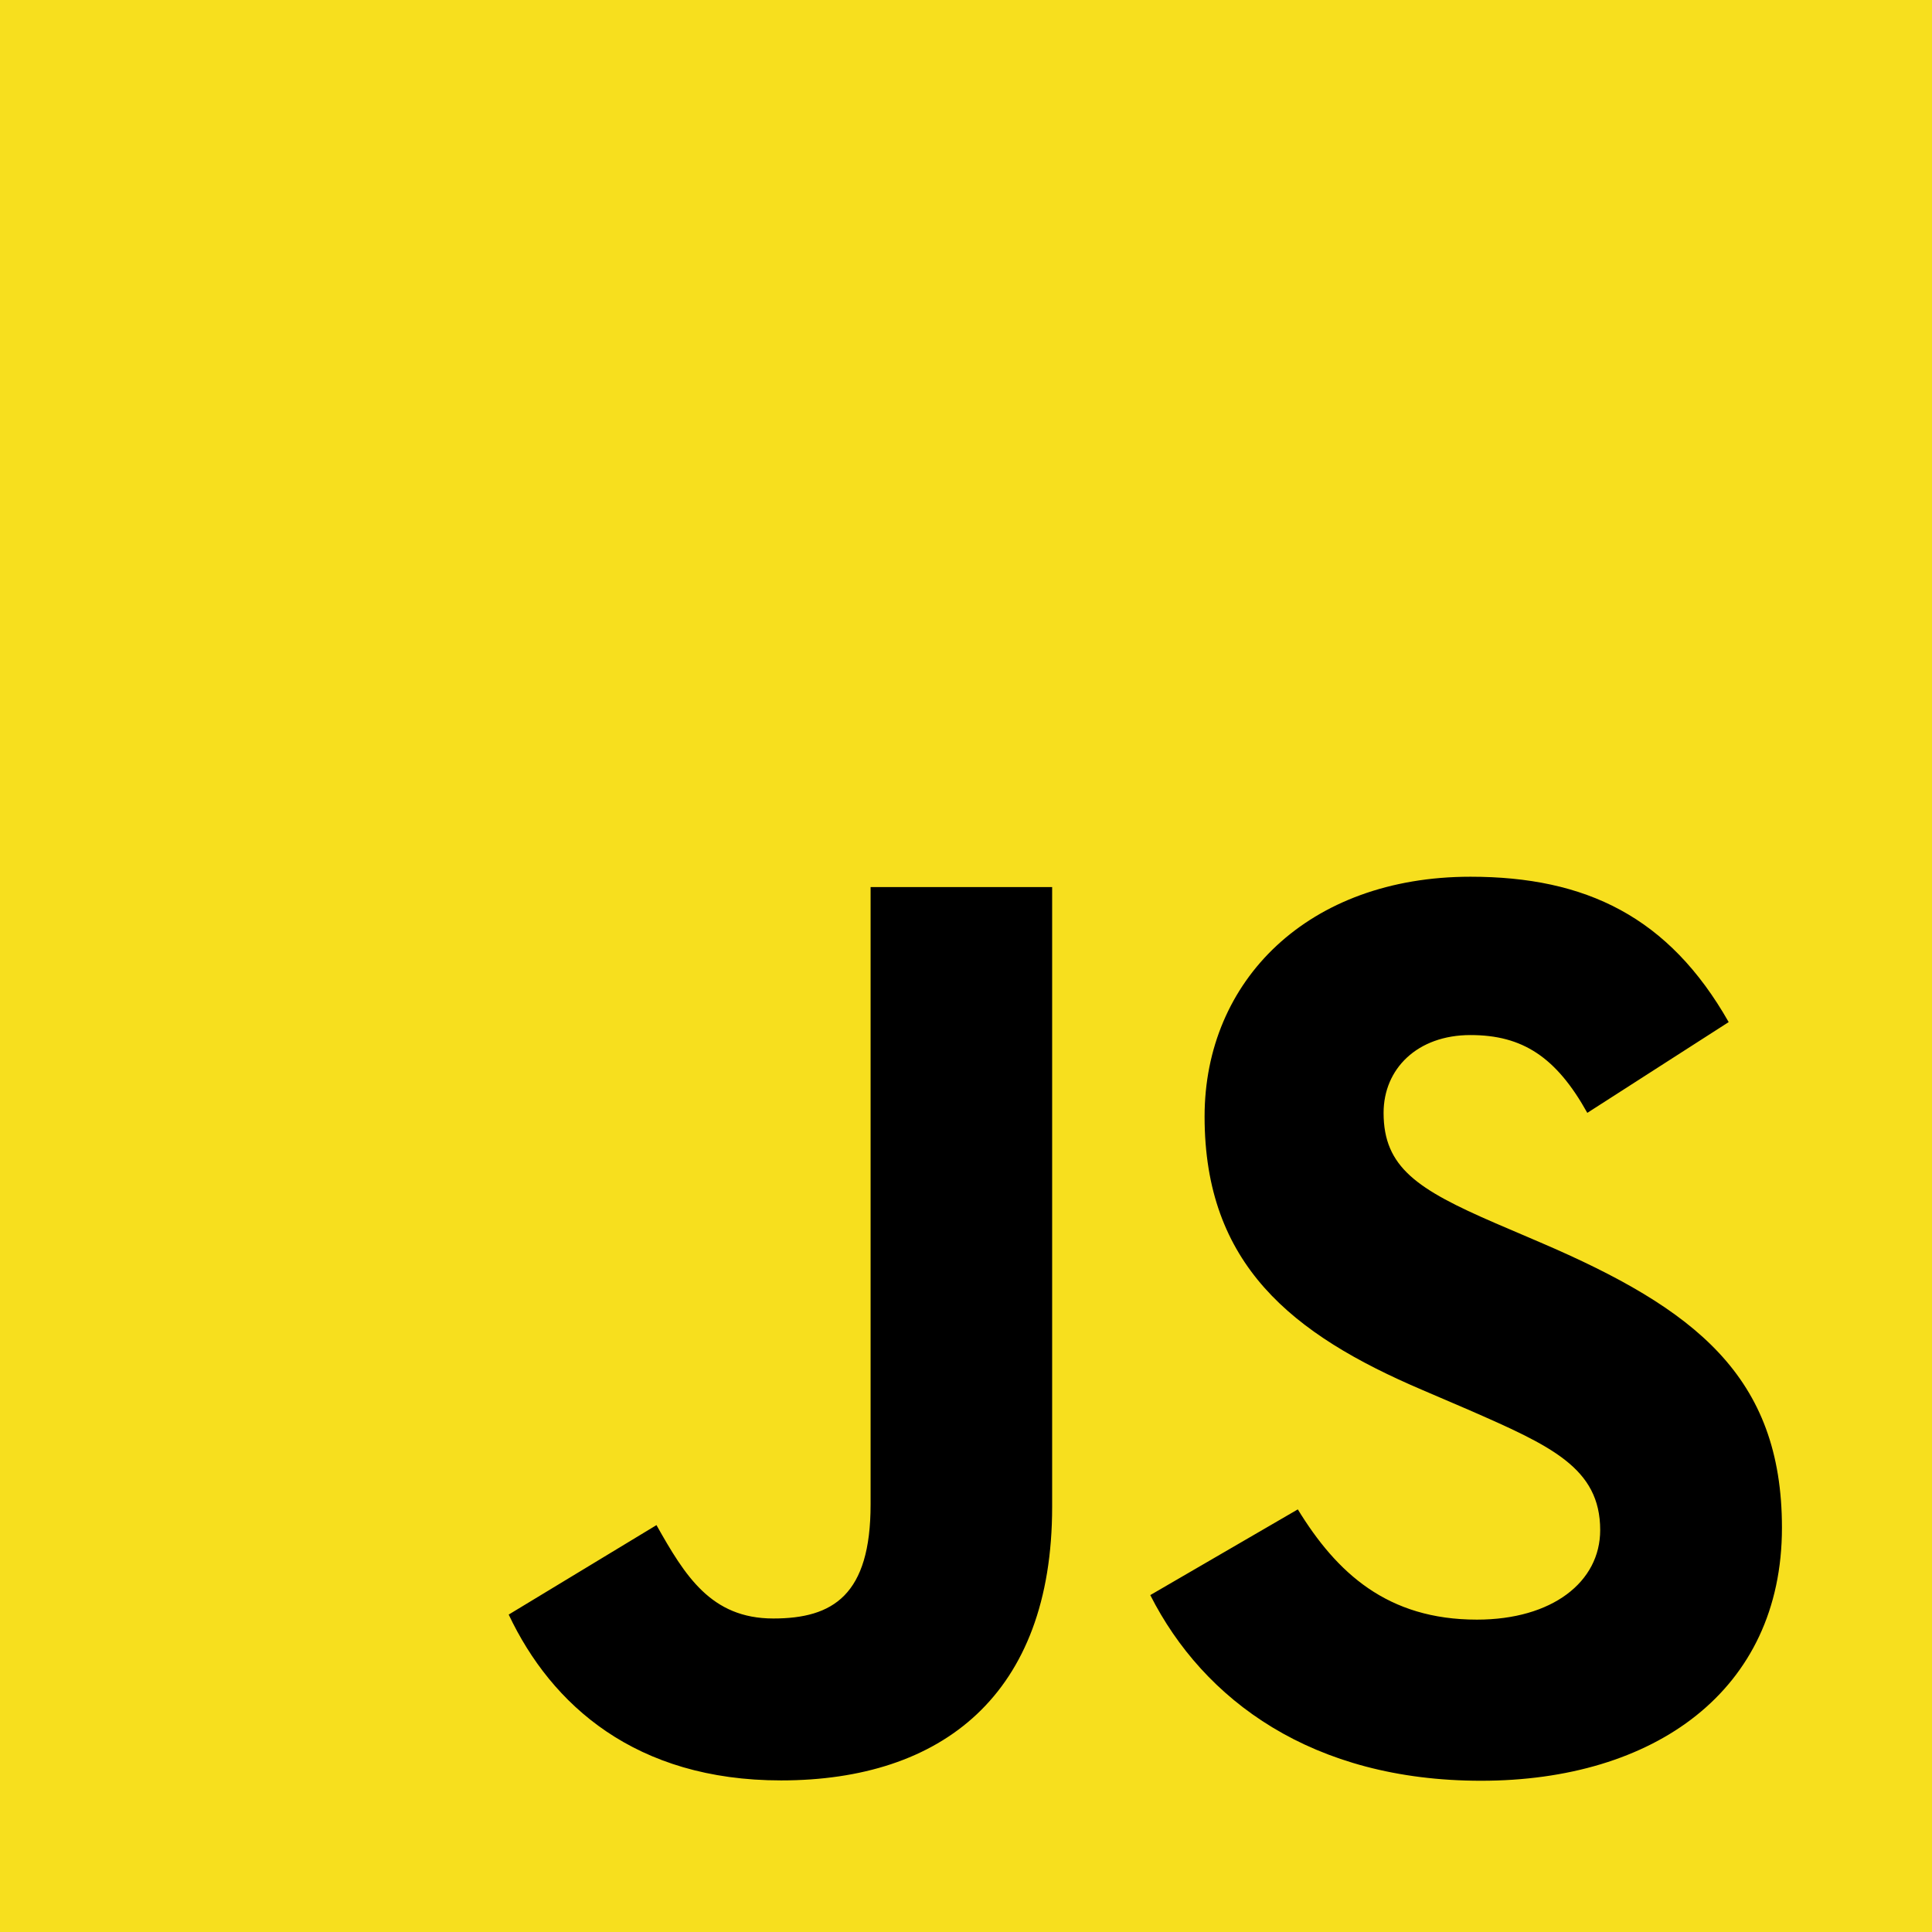
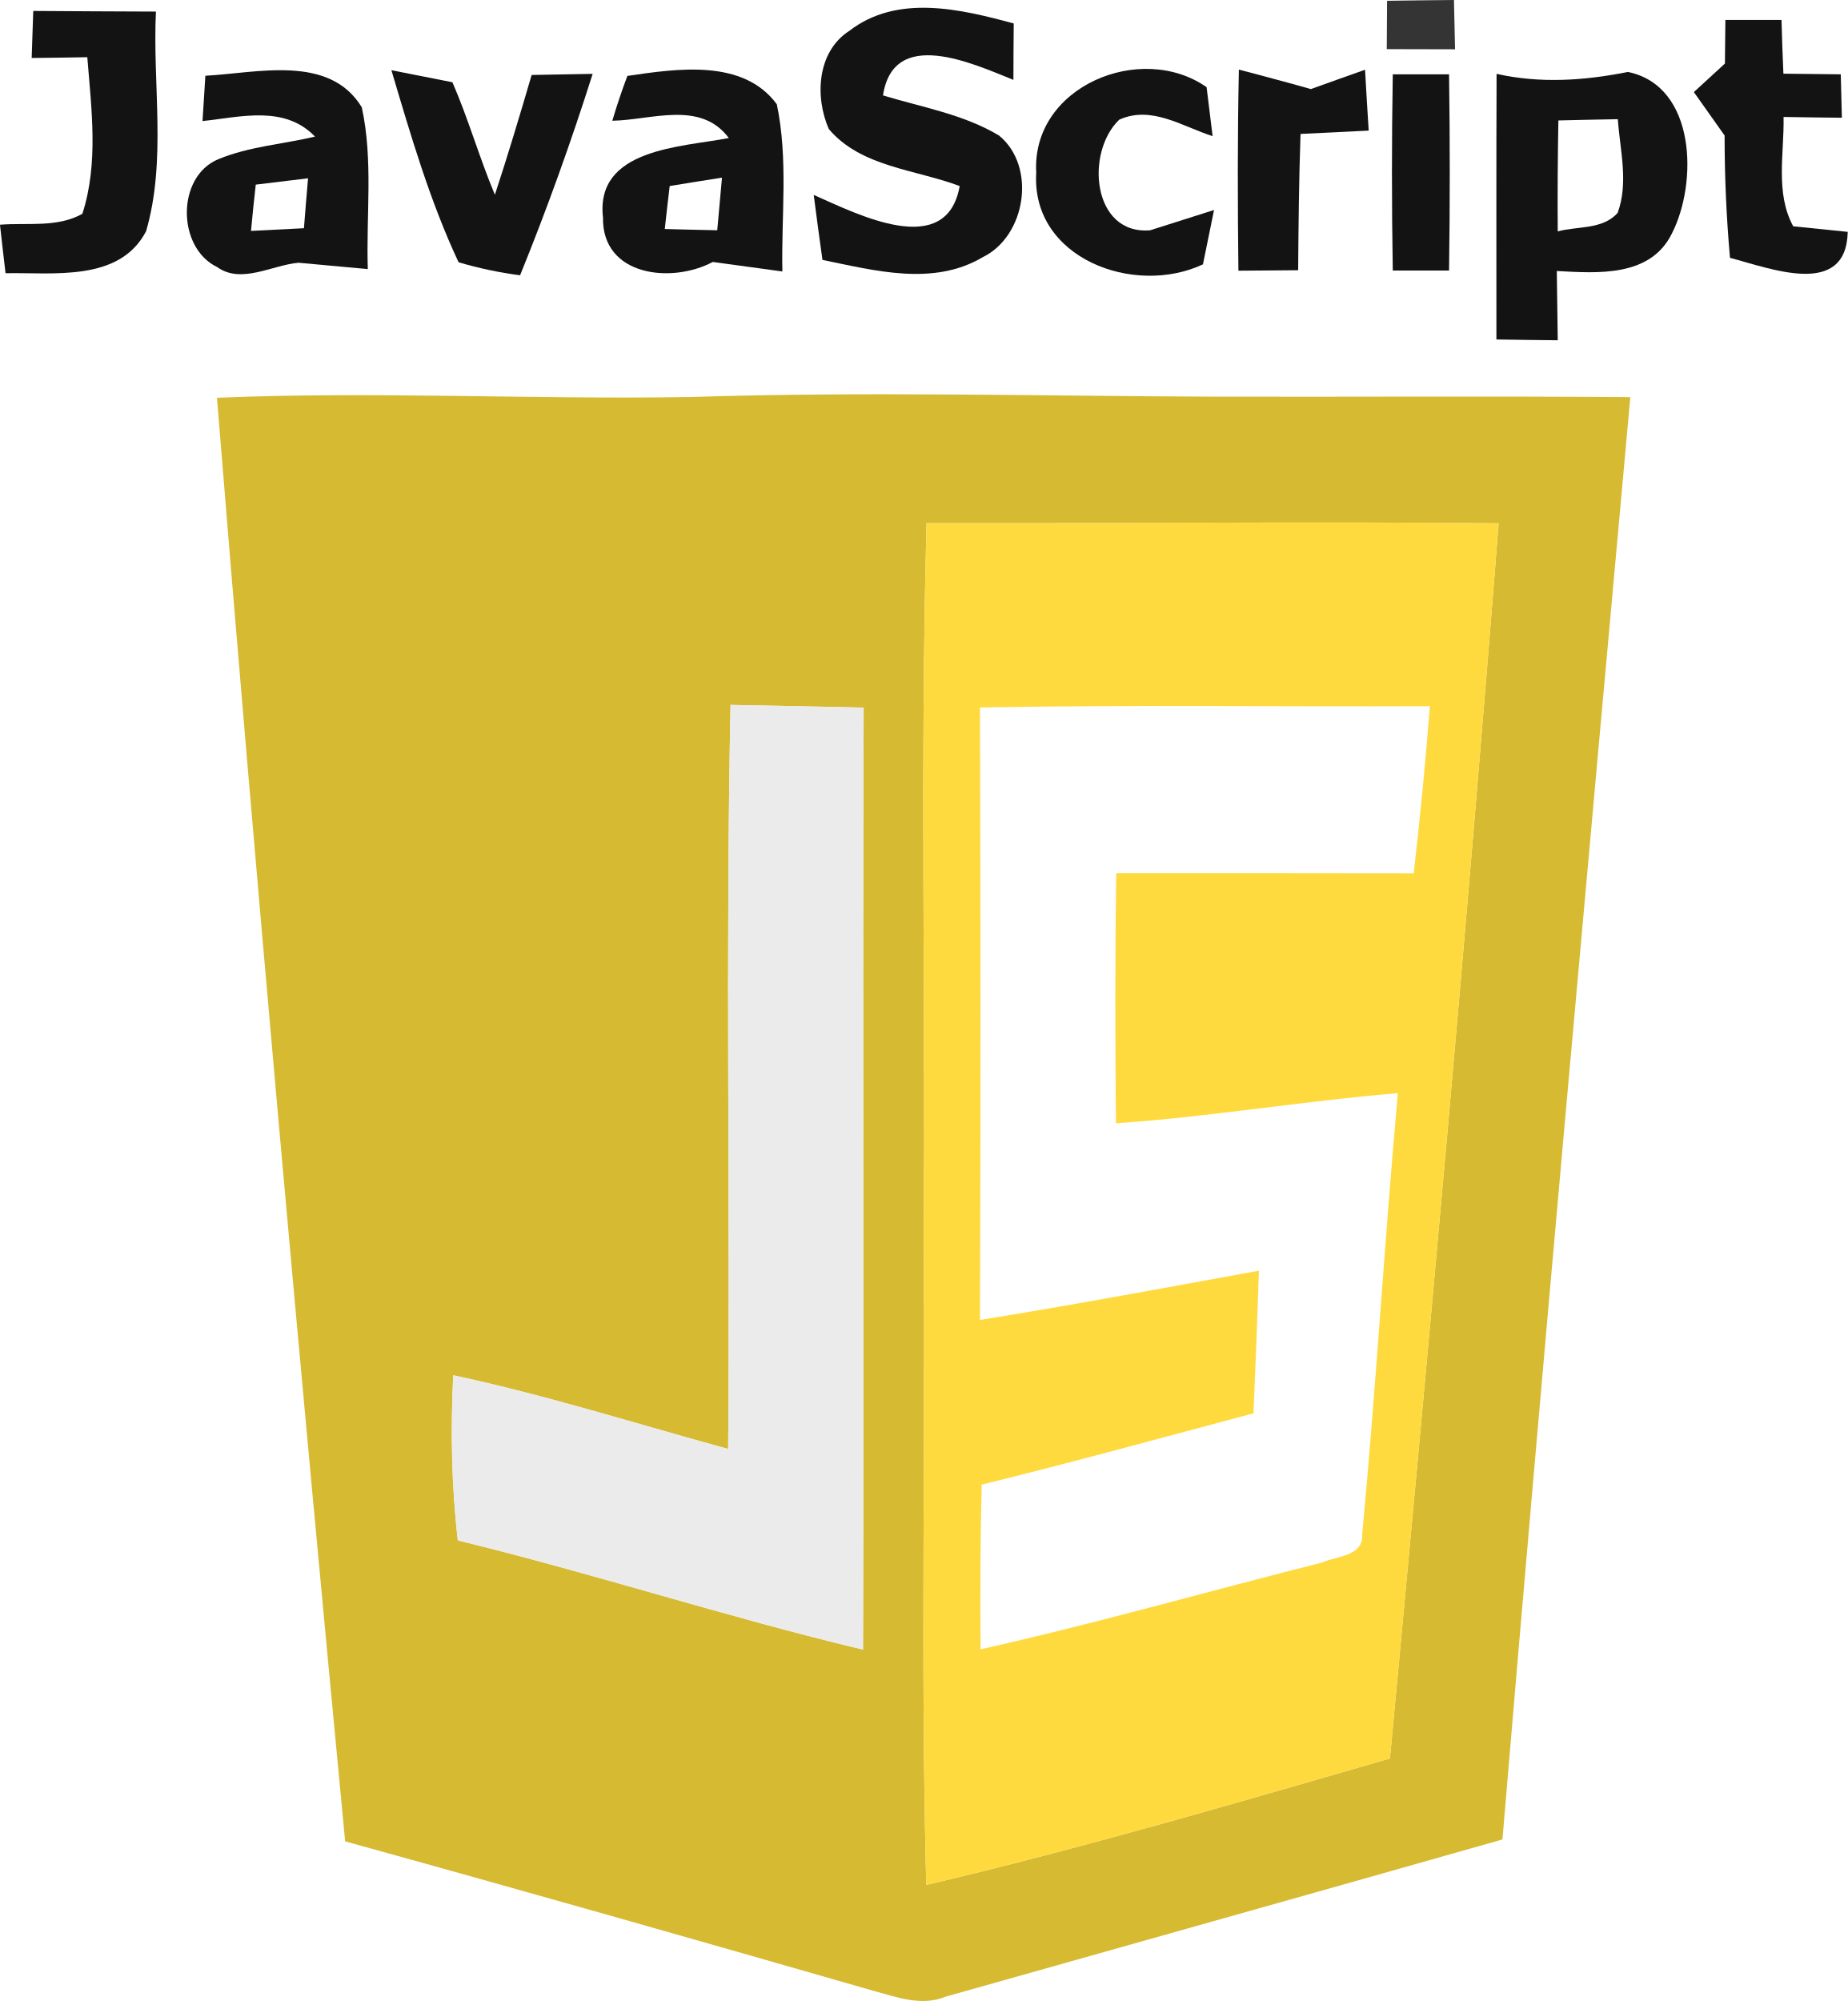
- <svg xmlns="http://www.w3.org/2000/svg" viewBox="0 0 630 630">
-   <rect width="630" height="630" fill="#f7df1e" />
-   <path d="m423.2 492.19c12.69 20.72 29.2 35.95 58.4 35.95 24.53 0 40.2-12.26 40.2-29.2 0-20.3-16.1-27.49-43.1-39.3l-14.8-6.35c-42.72-18.2-71.1-41-71.1-89.2 0-44.4 33.83-78.2 86.7-78.2 37.64 0 64.7 13.1 84.2 47.4l-46.1 29.6c-10.15-18.2-21.1-25.37-38.1-25.37-17.34 0-28.33 11-28.33 25.37 0 17.76 11 24.95 36.4 35.95l14.8 6.34c50.3 21.57 78.7 43.56 78.7 93 0 53.3-41.87 82.5-98.1 82.5-54.98 0-90.5-26.2-107.88-60.54zm-209.13 5.13c9.3 16.5 17.76 30.45 38.1 30.45 19.45 0 31.72-7.61 31.72-37.2v-201.3h59.2v202.1c0 61.3-35.94 89.2-88.4 89.2-47.4 0-74.85-24.53-88.81-54.075z" />
+ <svg xmlns="http://www.w3.org/2000/svg" width="145.75" height="157.828" id="svg2" version="1.1">
+   <defs id="defs4" />
+   <g id="layer1" transform="translate(-326.5929,-168.3335)">
+     <g id="g8487" transform="translate(-202.5755,-38.46371)">
+       <g transform="matrix(1.25,0,0,1.25,-2.50652,174.1722)" id="g3652">
+         <path style="opacity:0.85;fill:#101010" d="m 512.87,26.15 c 1.4,-0.02 2.81,-0.04 4.22,-0.05 0.02,0.78 0.05,2.33 0.07,3.11 -1.44,0 -2.88,-0.01 -4.31,-0.01 0,-0.76 0.02,-2.28 0.02,-3.05 z" id="path3654" />
+       </g>
+       <path id="path3664" d="m 531.793,207.66 c 3.212,0.025 6.438,0.037 9.675,0.05 -0.275,5.75 0.85,11.725 -0.775,17.325 -2.1,4.025 -7.325,3.237 -11.088,3.312 -0.15,-1.275 -0.3,-2.55 -0.438,-3.825 2.163,-0.175 4.513,0.25 6.5,-0.863 1.288,-3.987 0.713,-8.25 0.388,-12.35 -1.1,0.025 -3.288,0.05 -4.388,0.062 0.037,-0.925 0.087,-2.788 0.125,-3.712 z" style="fill:#131313" />
+       <path id="path3666" d="m 596.156,209.235 c 3.788,-2.925 8.762,-1.725 12.975,-0.588 -0.013,1.113 -0.025,3.337 -0.025,4.45 -3.263,-1.312 -9.463,-4.175 -10.287,1.225 3.087,0.938 6.35,1.488 9.15,3.163 2.975,2.425 2.138,7.938 -1.288,9.6 -3.9,2.312 -8.525,1.05 -12.637,0.212 -0.237,-1.712 -0.475,-3.413 -0.688,-5.125 3.462,1.525 10.475,5.138 11.512,-0.7 -3.475,-1.312 -7.8,-1.5 -10.325,-4.5 -1.113,-2.55 -0.925,-6.1 1.613,-7.737 z" style="fill:#131313" />
+       <path id="path3668" d="m 665.268,208.372 c 1.462,0 2.938,0 4.425,0 0.037,1.413 0.087,2.825 0.15,4.237 1.125,0.013 3.388,0.037 4.525,0.05 0.025,0.863 0.062,2.575 0.087,3.425 -1.15,-0.013 -3.45,-0.037 -4.6,-0.062 0.062,2.862 -0.675,5.987 0.762,8.625 1.075,0.113 3.225,0.325 4.3,0.438 -0.113,5.263 -6.112,2.875 -9.287,2.05 -0.287,-3.212 -0.425,-6.425 -0.425,-9.65 -0.812,-1.137 -1.625,-2.288 -2.425,-3.425 0.613,-0.562 1.837,-1.688 2.45,-2.25 0.013,-0.863 0.025,-2.587 0.037,-3.438 z" style="fill:#131313" />
+       <path id="path3670" d="m 545.368,212.772 c 4.075,-0.212 9.775,-1.725 12.338,2.487 0.912,4.175 0.338,8.512 0.475,12.762 -1.825,-0.163 -3.65,-0.338 -5.463,-0.5 -2.075,0.175 -4.513,1.712 -6.425,0.338 -3.175,-1.525 -3.225,-7.15 0.113,-8.512 2.425,-1 5.075,-1.175 7.612,-1.775 -2.413,-2.5 -5.838,-1.55 -8.875,-1.225 0.062,-0.9 0.175,-2.688 0.225,-3.575 m 3.975,8.588 c -0.138,1.212 -0.263,2.425 -0.375,3.65 1.387,-0.075 2.775,-0.138 4.175,-0.212 0.1,-1.312 0.212,-2.625 0.325,-3.938 -1.387,0.163 -2.763,0.338 -4.125,0.5 z" style="fill:#131313" />
+       <path id="path3672" d="m 560.043,212.335 c 1.2,0.237 3.612,0.713 4.812,0.95 1.262,2.9 2.125,5.95 3.35,8.875 1.025,-3.125 1.975,-6.287 2.9,-9.45 1.2,-0.025 3.612,-0.062 4.812,-0.087 -1.7,5.362 -3.6,10.662 -5.725,15.887 -1.65,-0.212 -3.275,-0.562 -4.85,-1.025 -2.275,-4.85 -3.775,-10.025 -5.3,-15.15 z" style="fill:#131313" />
+       <path id="path3674" d="m 577.468,216.322 c 0.35,-1.188 0.75,-2.375 1.188,-3.538 3.875,-0.562 9.125,-1.387 11.787,2.237 0.912,4.325 0.35,8.8 0.438,13.188 -1.837,-0.25 -3.663,-0.5 -5.487,-0.75 -3.275,1.738 -8.738,1.113 -8.662,-3.5 -0.625,-5.475 6.213,-5.55 9.925,-6.275 -2.237,-3 -6.112,-1.413 -9.188,-1.363 m 4.525,5.15 c -0.138,1.125 -0.263,2.263 -0.388,3.388 1.375,0.037 2.75,0.075 4.138,0.1 0.125,-1.387 0.25,-2.763 0.375,-4.15 -1.375,0.212 -2.75,0.438 -4.125,0.662 z" style="fill:#131313" />
+       <path id="path3676" d="m 610.906,220.41 c -0.388,-6.8 8.262,-10.363 13.438,-6.737 0.125,0.963 0.362,2.9 0.475,3.862 -2.375,-0.75 -4.812,-2.45 -7.362,-1.3 -2.7,2.575 -2.138,9.113 2.438,8.725 1.262,-0.4 3.775,-1.2 5.037,-1.6 -0.225,1.075 -0.662,3.225 -0.875,4.287 -5.412,2.55 -13.575,-0.463 -13.15,-7.237 z" style="fill:#131313" />
+       <path id="path3678" d="m 626.893,212.285 c 1.875,0.5 3.788,1 5.675,1.538 1.413,-0.512 2.837,-1.012 4.275,-1.525 0.062,1.2 0.212,3.6 0.287,4.8 -1.8,0.087 -3.6,0.175 -5.375,0.263 -0.125,3.587 -0.163,7.162 -0.188,10.75 -1.175,0.013 -3.538,0.025 -4.713,0.037 -0.062,-5.287 -0.075,-10.575 0.037,-15.863 z" style="fill:#131313" />
+       <path id="path3680" d="m 647.218,212.622 c 3.45,0.775 6.925,0.537 10.363,-0.15 5.388,1.113 5.513,8.75 3.462,12.75 -1.7,3.45 -5.862,3.125 -9.075,2.95 0.025,1.825 0.05,3.638 0.075,5.463 -1.2,-0.013 -3.625,-0.037 -4.838,-0.062 0,-6.975 -0.013,-13.963 0.013,-20.95 m 4.875,3.675 c -0.05,2.913 -0.075,5.838 -0.05,8.75 1.55,-0.425 3.55,-0.125 4.725,-1.462 0.875,-2.375 0.188,-4.938 0.013,-7.388 -1.562,0.025 -3.125,0.062 -4.688,0.1 z" style="fill:#131313" />
+       <g transform="matrix(1.25,0,0,1.25,-2.50652,174.1722)" id="g3688">
+         <path style="fill:#131313" d="m 513.23,30.79 c 0.89,0 2.67,0 3.55,0 0.06,4.13 0.06,8.25 0,12.38 -0.89,0 -2.66,0 -3.55,0 -0.07,-4.12 -0.07,-8.25 0,-12.38 z" id="path3690" />
+       </g>
+       <g transform="matrix(1.25,0,0,1.25,-2.50652,174.1722)" id="g3768">
+         <path style="fill:#d6ba32" d="m 439.03,51.2 c 9.97,-0.42 19.96,0.12 29.94,-0.05 11.01,-0.35 22.01,-0.06 33.03,-0.02 8.74,0.02 17.48,-0.04 26.22,0.03 -2.75,30.33 -5.52,60.66 -8.07,91.01 -11.71,3.33 -23.43,6.61 -35.14,9.92 -1.5,0.62 -3.04,0.04 -4.48,-0.35 -11.13,-3.2 -22.26,-6.37 -33.41,-9.45 -2.9,-30.34 -5.63,-60.71 -8.09,-91.09 m 44.78,7.91 c -0.41,14.96 -0.06,29.92 -0.18,44.88 0.11,13.68 -0.2,27.37 0.16,41.05 9.84,-2.32 19.55,-5.17 29.26,-7.98 2.44,-25.97 4.82,-51.94 6.86,-77.94 -12.03,-0.12 -24.07,0.02 -36.1,-0.01 m -12.52,58.42 c -5.78,-1.58 -11.49,-3.4 -17.35,-4.65 -0.17,3.48 -0.11,6.96 0.29,10.42 8.58,2.09 16.98,4.84 25.57,6.89 0.06,-19.81 -0.03,-39.63 0.04,-59.44 -2.8,-0.07 -5.6,-0.11 -8.4,-0.17 -0.32,15.64 -0.02,31.3 -0.15,46.95 z" id="path3770" />
+       </g>
+       <g transform="matrix(1.25,0,0,1.25,-2.50652,174.1722)" id="g3796">
+         <path style="fill:#ffda3e" d="m 483.81,59.11 c 12.03,0.03 24.07,-0.11 36.1,0.01 -2.04,26 -4.42,51.97 -6.86,77.94 -9.71,2.81 -19.42,5.66 -29.26,7.98 -0.36,-13.68 -0.05,-27.37 -0.16,-41.05 0.12,-14.96 -0.23,-29.92 0.18,-44.88 m 3.37,11.63 c 0.04,12.88 0.05,25.77 0,38.65 5.88,-0.95 11.74,-2.04 17.6,-3.11 -0.09,3 -0.21,6 -0.34,9 -5.71,1.52 -11.41,3.09 -17.15,4.5 -0.09,3.46 -0.1,6.92 -0.07,10.39 7.23,-1.62 14.35,-3.66 21.53,-5.47 0.9,-0.42 2.63,-0.37 2.55,-1.78 0.87,-9.26 1.41,-18.56 2.25,-27.84 -5.95,0.49 -11.84,1.49 -17.79,1.9 -0.05,-5.26 -0.06,-10.52 0.02,-15.78 6.26,0 12.51,0 18.77,0.01 0.4,-3.51 0.75,-7.03 1.02,-10.55 -9.46,0.04 -18.93,-0.09 -28.39,0.08 z" id="path3798" />
+       </g>
+       <path id="path3806" d="m 586.606,321.085 c 0.163,-19.562 -0.212,-39.138 0.188,-58.688 3.5,0.075 7,0.125 10.5,0.212 -0.087,24.762 0.025,49.538 -0.05,74.3 -10.738,-2.562 -21.238,-6 -31.962,-8.613 -0.5,-4.325 -0.575,-8.675 -0.362,-13.025 7.325,1.562 14.463,3.837 21.688,5.812 z" style="fill:#ebebeb" />
+     </g>
+   </g>
</svg>
